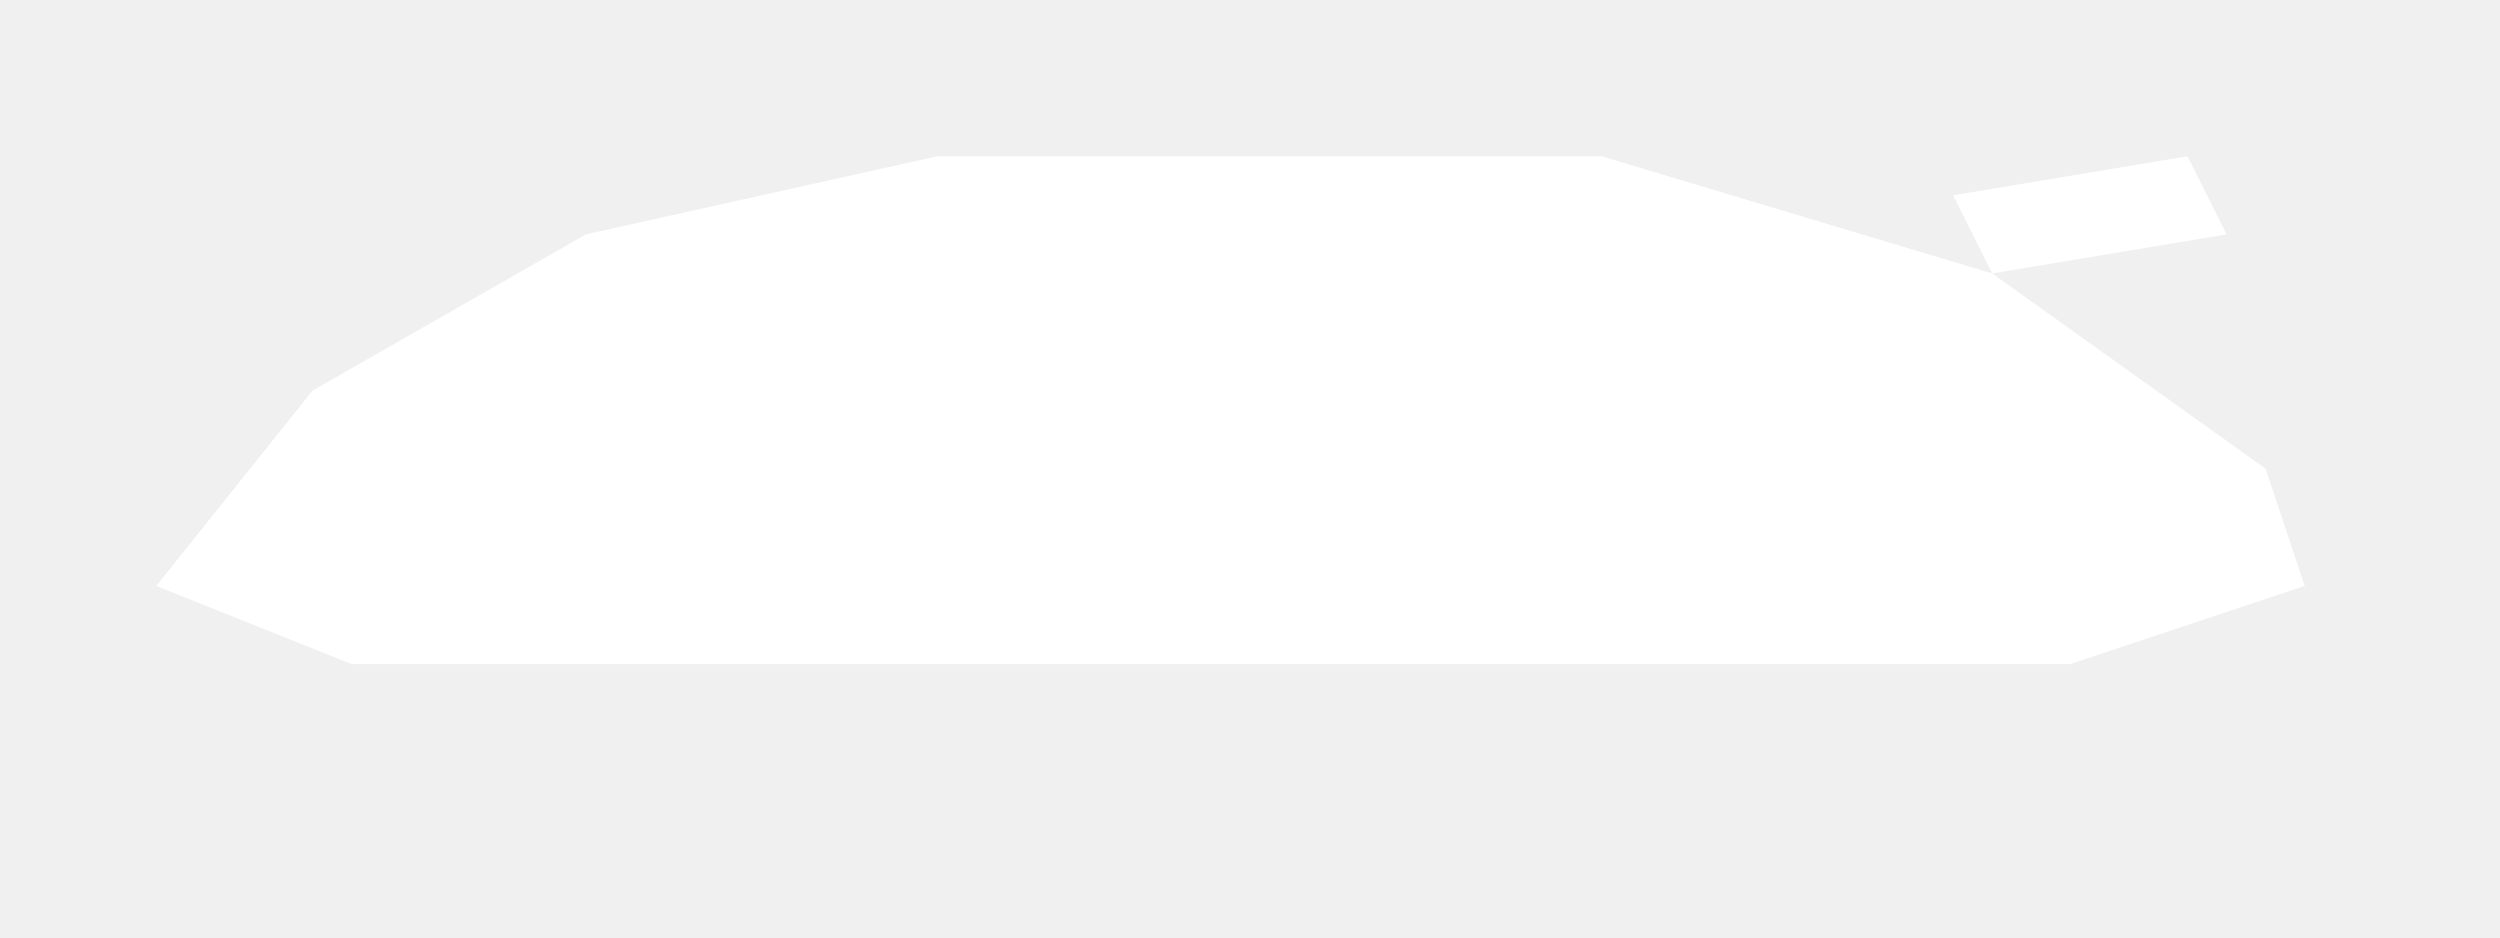
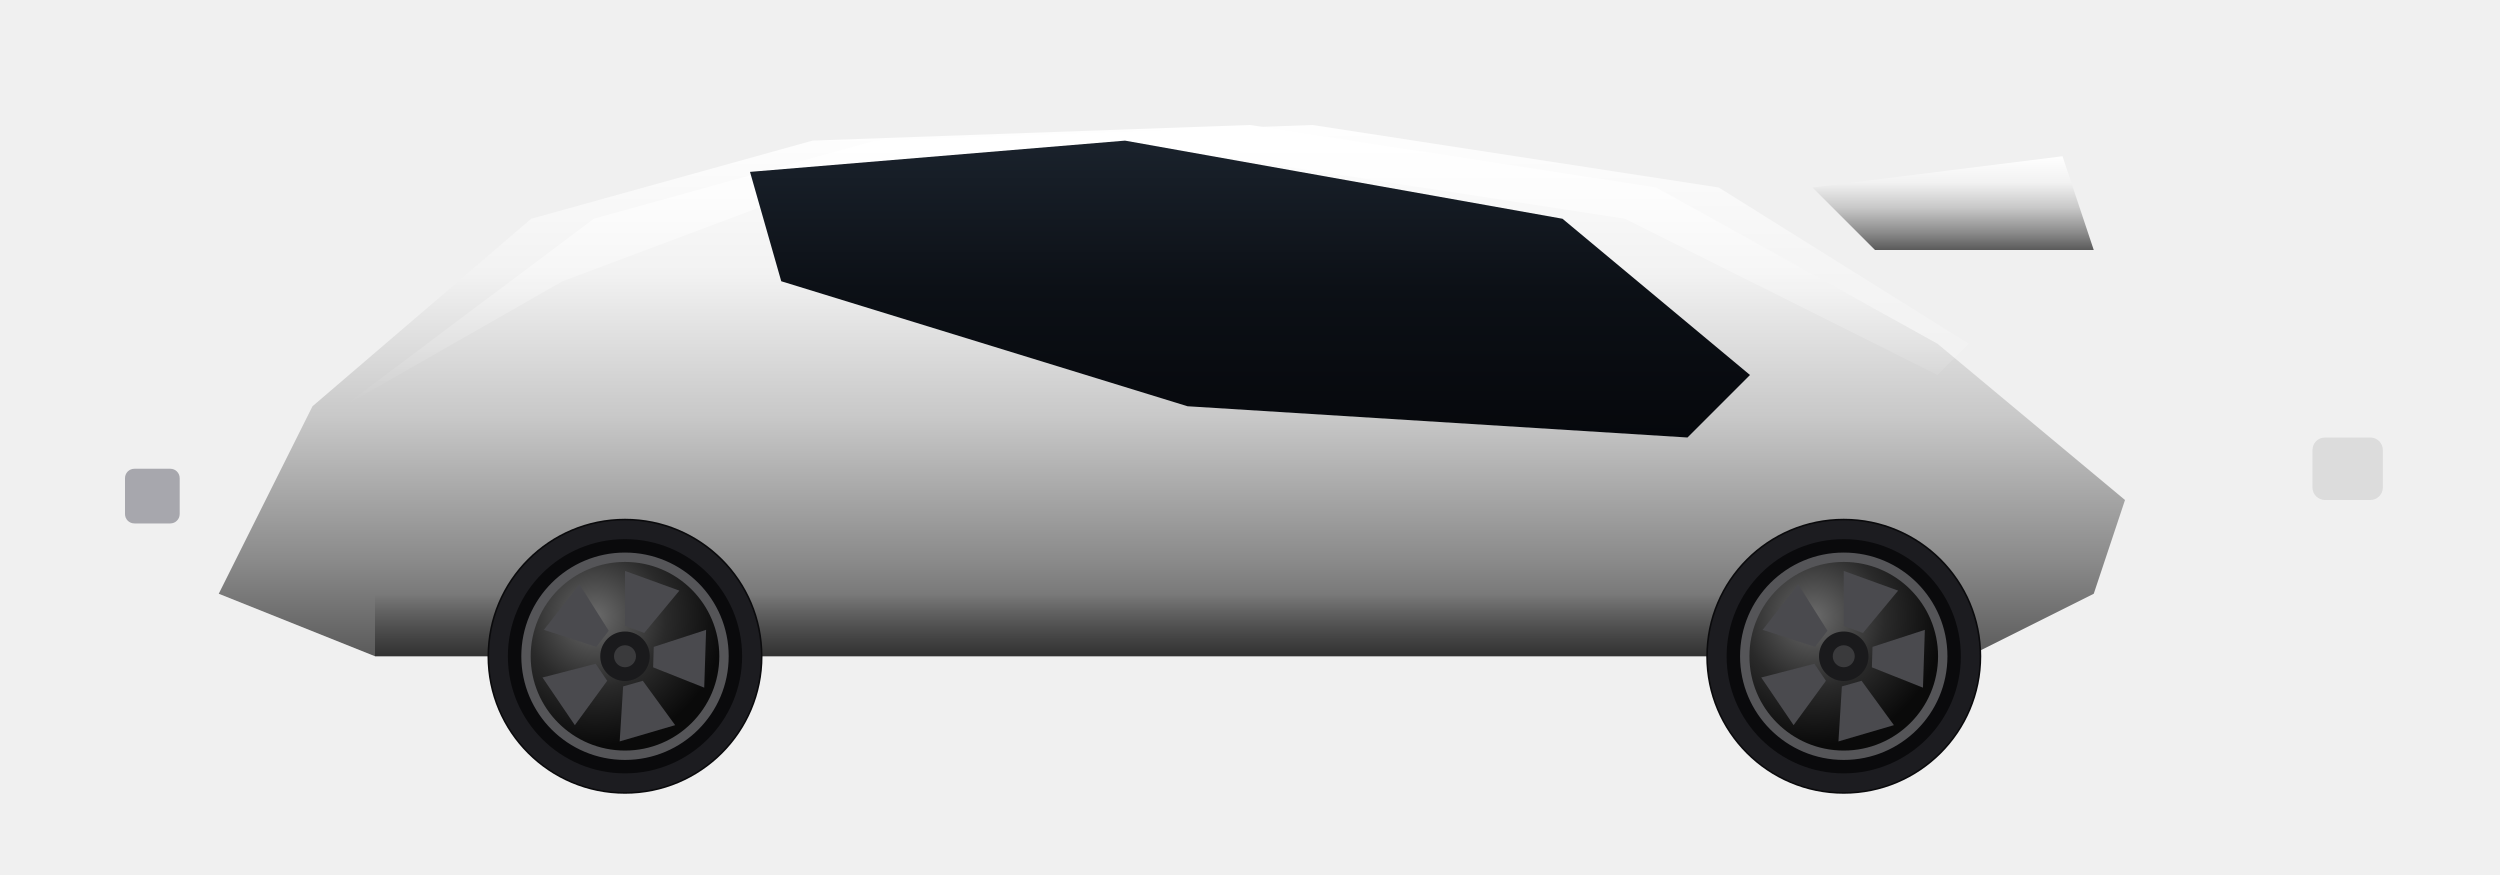
- <svg xmlns="http://www.w3.org/2000/svg" viewBox="0 0 128 48" width="256" height="96">
-   <path id="body" fill="#ffffff" d="M8 30 L16 20 L30 12 L48 8 L82 8 L102 14 L116 24 L118 30 L106 34 L18 34 Z" />
-   <path fill="#ffffff" d="M100 10 L112 8 L114 12 L102 14 Z" />
+ <svg xmlns="http://www.w3.org/2000/svg" viewBox="0 0 160 56" width="320" height="112">
+   <defs>
+     <linearGradient id="paint" x1="0" y1="0" x2="0" y2="1">
+       <stop offset="0%" stop-color="#ffffff" />
+       <stop offset="28%" stop-color="#f2f2f2" />
+       <stop offset="55%" stop-color="#c8c8c8" />
+       <stop offset="82%" stop-color="#8a8a8a" />
+       <stop offset="100%" stop-color="#5a5a5a" />
+     </linearGradient>
+     <linearGradient id="paintHi" x1="0" y1="0" x2="0" y2="1">
+       <stop offset="0%" stop-color="#ffffff" stop-opacity="0.95" />
+       <stop offset="45%" stop-color="#ffffff" stop-opacity="0.35" />
+       <stop offset="100%" stop-color="#ffffff" stop-opacity="0" />
+     </linearGradient>
+     <linearGradient id="glass" x1="0" y1="0" x2="0" y2="1">
+       <stop offset="0%" stop-color="#1a222c" />
+       <stop offset="50%" stop-color="#0c1016" />
+       <stop offset="100%" stop-color="#06080c" />
+     </linearGradient>
+     <linearGradient id="rocker" x1="0" y1="0" x2="0" y2="1">
+       <stop offset="0%" stop-color="#000000" stop-opacity="0" />
+       <stop offset="100%" stop-color="#000000" stop-opacity="0.45" />
+     </linearGradient>
+     <radialGradient id="rimShine" cx="35%" cy="30%" r="65%">
+       <stop offset="0%" stop-color="#6a6a6a" />
+       <stop offset="55%" stop-color="#2a2a2a" />
+       <stop offset="100%" stop-color="#0a0a0a" />
+     </radialGradient>
+   </defs>
+   <g id="vehicle">
+     <path fill="url(#paint)" d="M14 38 L20 26 L34 14 L52 9 L80 8 L106 12 L124 22 L136 32 L134 38 L126 42 L24 42 Z" />
+     <path fill="url(#rocker)" d="M24 38 L126 38 L126 42 L24 42 Z" />
+     <path fill="url(#paintHi)" d="M22 26 L38 14 L56 9 L84 8 L110 12 L126 22 L124 24 L104 14 L78 10 L52 12 L36 18 Z" />
+     <path fill="url(#paint)" d="M116 12 L132 10 L134 16 L120 16 Z" />
+     <path fill="url(#glass)" d="M48 11 L72 9 L100 14 L112 24 L108 28 L76 26 L50 18 Z" />
+     <circle cx="40" cy="42" r="8.8" fill="#0a0a0c" />
+     <circle cx="40" cy="42" r="8.096" fill="none" stroke="#1c1c20" stroke-width="1.2" />
+     <circle cx="40" cy="42" r="6.336" fill="url(#rimShine)" />
+     <path d="M40.00 40.06 L40.00 36.54 L43.48 37.80 L41.23 40.51 Z" fill="#4a4a4e" />
+     <path d="M41.84 41.40 L45.19 40.31 L45.07 44.01 L41.80 42.71 Z" fill="#4a4a4e" />
+     <path d="M41.14 43.57 L43.21 46.41 L39.66 47.45 L39.88 43.93 Z" fill="#4a4a4e" />
+     <path d="M38.86 43.57 L36.79 46.41 L34.72 43.36 L38.12 42.48 Z" fill="#4a4a4e" />
+     <path d="M38.16 41.40 L34.81 40.31 L37.08 37.39 L38.96 40.37 Z" fill="#4a4a4e" />
+     <circle cx="40" cy="42" r="1.584" fill="#1a1a1c" />
+     <circle cx="40" cy="42" r="0.704" fill="#3a3a3c" />
+     <circle cx="40" cy="42" r="6.336" fill="none" stroke="#555558" stroke-width="0.6" />
+     <circle cx="118" cy="42" r="8.8" fill="#0a0a0c" />
+     <circle cx="118" cy="42" r="8.096" fill="none" stroke="#1c1c20" stroke-width="1.2" />
+     <circle cx="118" cy="42" r="6.336" fill="url(#rimShine)" />
+     <path d="M118.00 40.06 L118.00 36.54 L121.48 37.80 L119.23 40.51 Z" fill="#4a4a4e" />
+     <path d="M119.84 41.40 L123.19 40.31 L123.07 44.01 L119.80 42.71 Z" fill="#4a4a4e" />
+     <path d="M119.14 43.57 L121.21 46.41 L117.66 47.45 L117.88 43.93 Z" fill="#4a4a4e" />
+     <path d="M116.86 43.57 L114.79 46.41 L112.72 43.36 L116.12 42.48 Z" fill="#4a4a4e" />
+     <path d="M116.16 41.40 L112.81 40.31 L115.08 37.39 L116.96 40.37 Z" fill="#4a4a4e" />
+     <circle cx="118" cy="42" r="1.584" fill="#1a1a1c" />
+     <circle cx="118" cy="42" r="0.704" fill="#3a3a3c" />
+     <circle cx="118" cy="42" r="6.336" fill="none" stroke="#555558" stroke-width="0.6" />
+     <rect x="148" y="28" width="4.5" height="4" rx="0.8" fill="#d8d8d8" opacity="0.85" />
+     <rect x="8" y="30" width="3.5" height="3.5" rx="0.6" fill="#888890" opacity="0.7" />
+   </g>
</svg>
